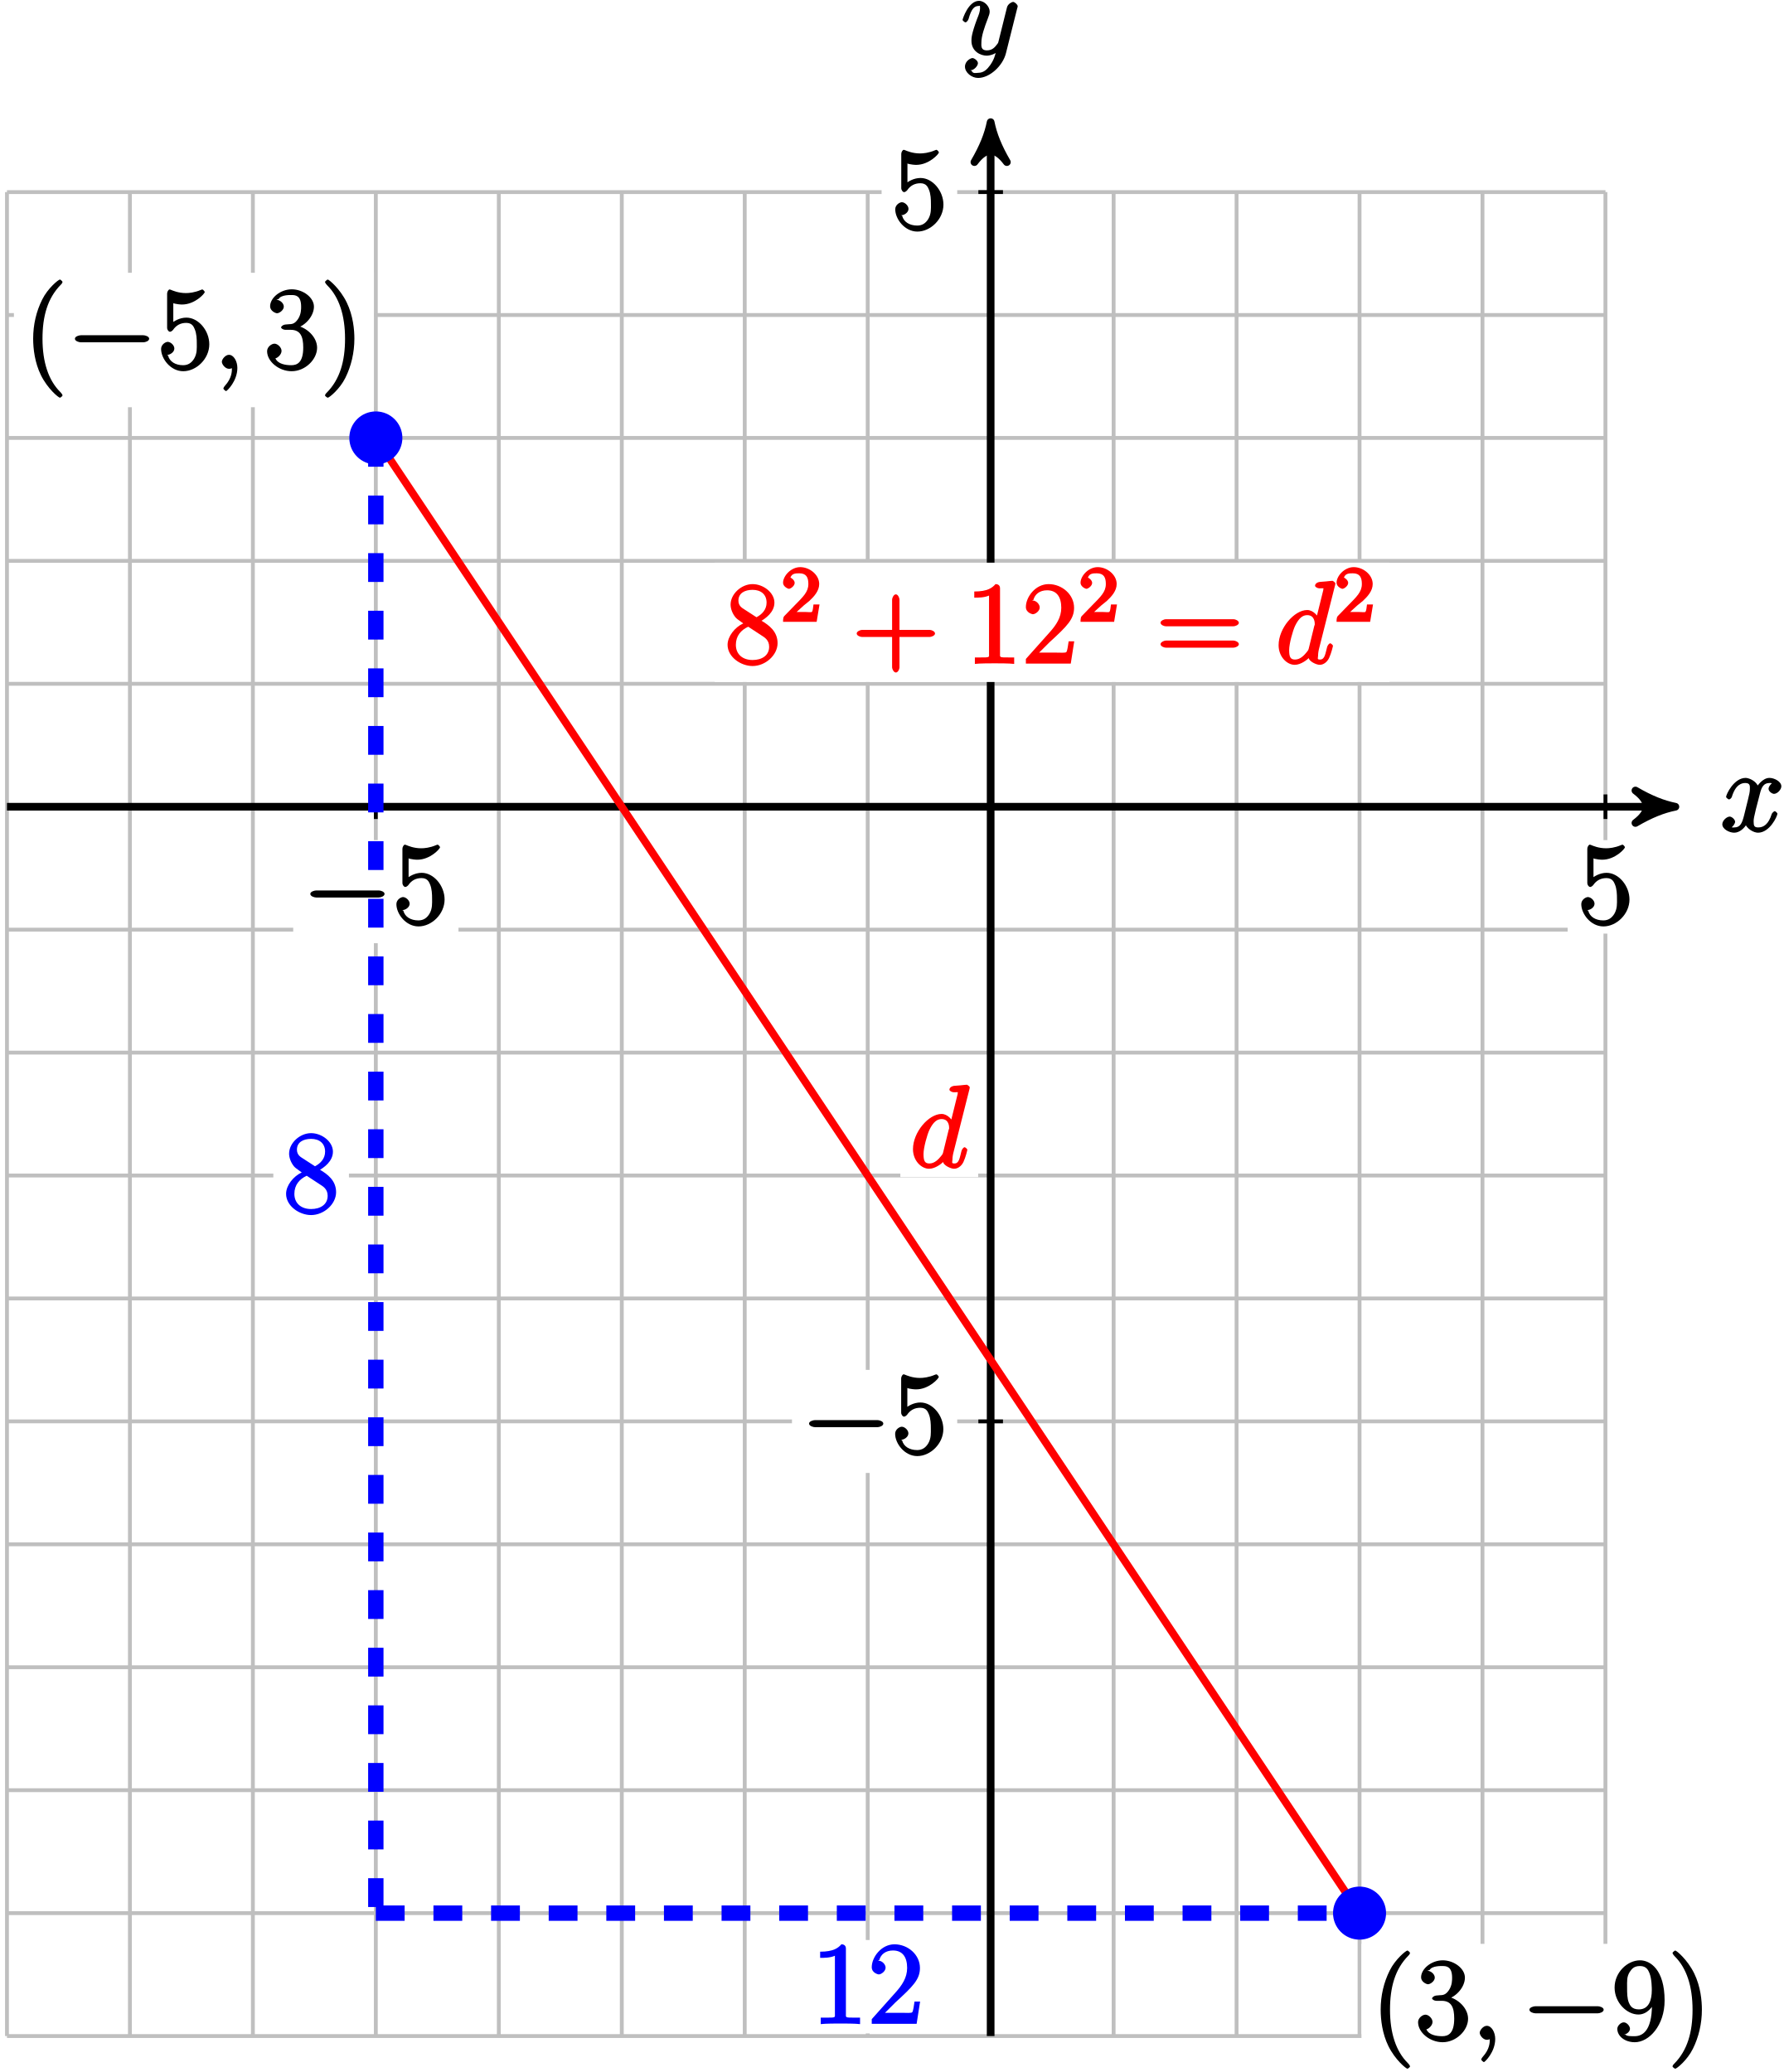
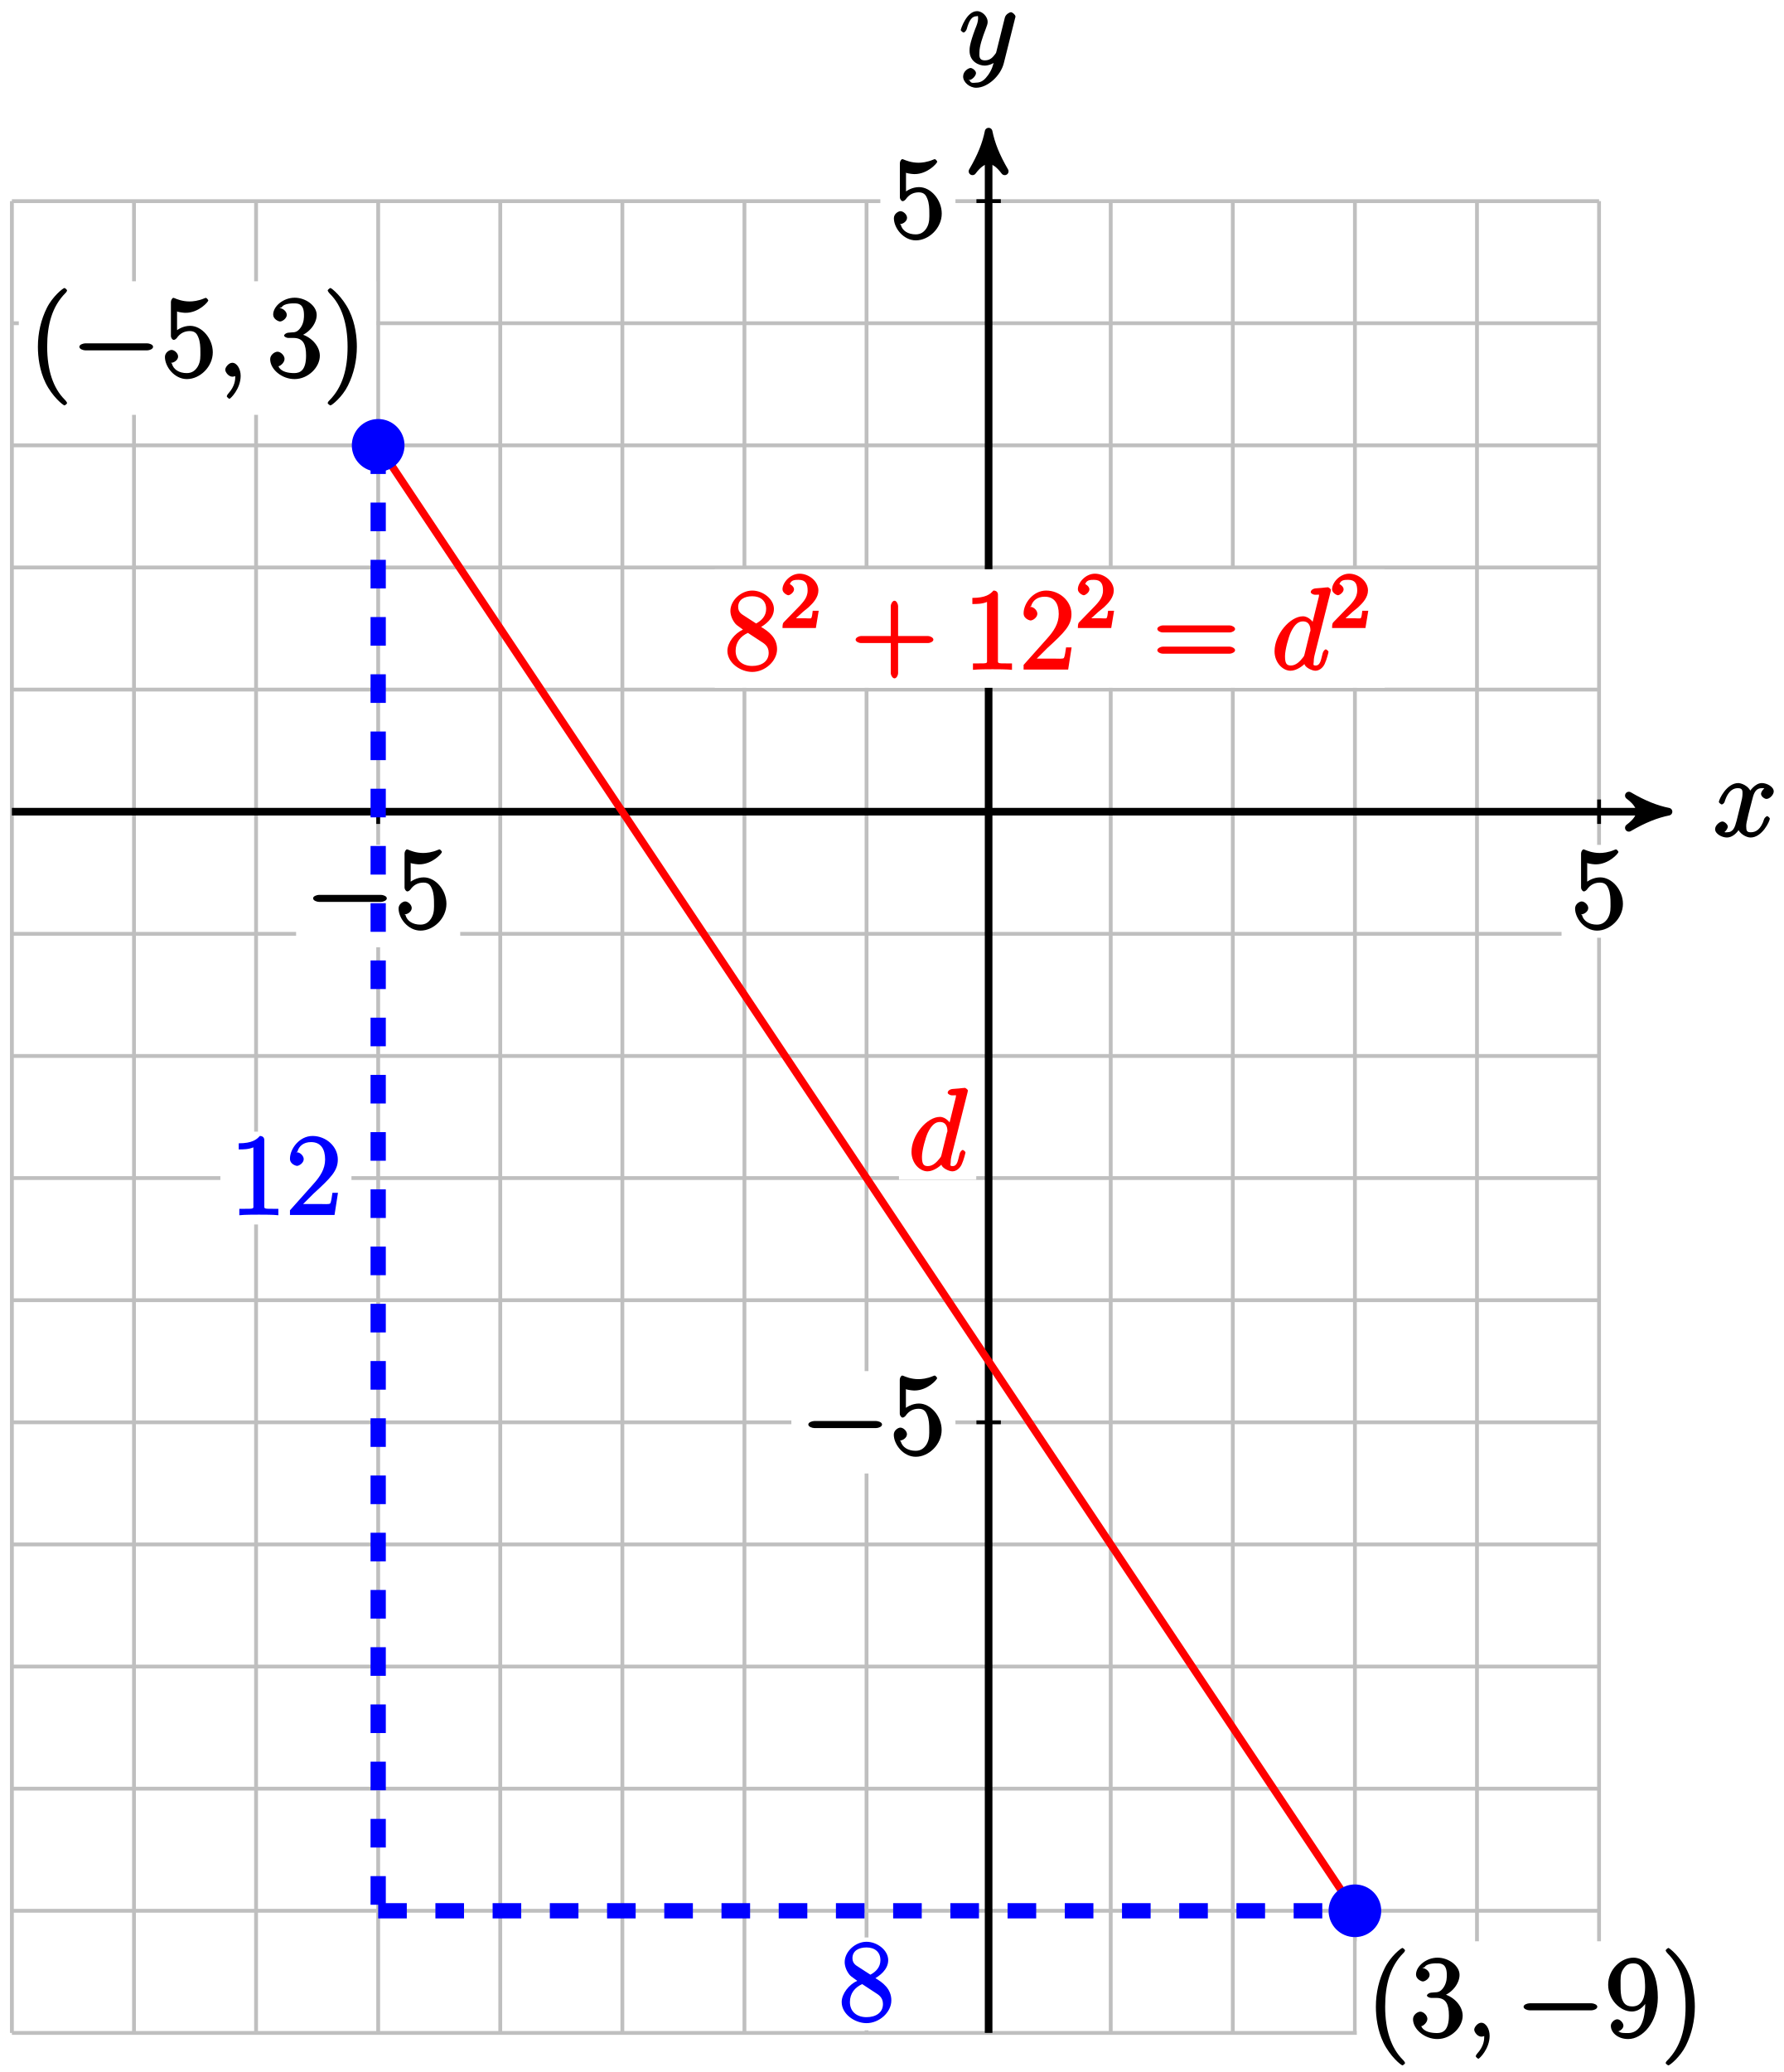
- <svg xmlns="http://www.w3.org/2000/svg" xmlns:xlink="http://www.w3.org/1999/xlink" width="185pt" height="215pt" viewBox="0 0 185 215" version="1.1">
+ <svg xmlns="http://www.w3.org/2000/svg" xmlns:xlink="http://www.w3.org/1999/xlink" width="186.32pt" height="216.43pt" viewBox="0 0 186.32 216.43" version="1.1">
  <defs>
    <g>
      <symbol overflow="visible" id="glyph0-0">
        <path style="stroke:none;" d="" />
      </symbol>
      <symbol overflow="visible" id="glyph0-1">
        <path style="stroke:none;" d="M 5.672 -5.172 C 5.281 -5.109 4.969 -4.656 4.969 -4.438 C 4.969 -4.141 5.359 -3.906 5.531 -3.906 C 5.891 -3.906 6.297 -4.359 6.297 -4.688 C 6.297 -5.188 5.562 -5.562 5.062 -5.562 C 4.344 -5.562 3.766 -4.703 3.656 -4.469 L 3.984 -4.469 C 3.703 -5.359 2.812 -5.562 2.594 -5.562 C 1.375 -5.562 0.562 -3.844 0.562 -3.578 C 0.562 -3.531 0.781 -3.328 0.859 -3.328 C 0.953 -3.328 1.094 -3.438 1.156 -3.578 C 1.562 -4.922 2.219 -5.031 2.562 -5.031 C 3.094 -5.031 3.031 -4.672 3.031 -4.391 C 3.031 -4.125 2.969 -3.844 2.828 -3.281 L 2.422 -1.641 C 2.234 -0.922 2.062 -0.422 1.422 -0.422 C 1.359 -0.422 1.172 -0.375 0.922 -0.531 L 0.812 -0.281 C 1.25 -0.359 1.5 -0.859 1.5 -1 C 1.5 -1.25 1.156 -1.547 0.938 -1.547 C 0.641 -1.547 0.172 -1.141 0.172 -0.75 C 0.172 -0.25 0.891 0.125 1.406 0.125 C 1.984 0.125 2.5 -0.375 2.75 -0.859 L 2.469 -0.969 C 2.672 -0.266 3.438 0.125 3.875 0.125 C 5.094 0.125 5.891 -1.594 5.891 -1.859 C 5.891 -1.906 5.688 -2.109 5.625 -2.109 C 5.516 -2.109 5.328 -1.906 5.297 -1.812 C 4.969 -0.75 4.453 -0.422 3.906 -0.422 C 3.484 -0.422 3.422 -0.578 3.422 -1.062 C 3.422 -1.328 3.469 -1.516 3.656 -2.312 L 4.078 -3.938 C 4.25 -4.656 4.5 -5.031 5.062 -5.031 C 5.078 -5.031 5.297 -5.062 5.547 -4.906 Z M 5.672 -5.172 " />
      </symbol>
      <symbol overflow="visible" id="glyph0-2">
        <path style="stroke:none;" d="M 3.031 1.094 C 2.703 1.547 2.359 1.906 1.766 1.906 C 1.625 1.906 1.203 2.031 1.109 1.703 C 0.906 1.641 0.969 1.641 0.984 1.641 C 1.344 1.641 1.75 1.188 1.75 0.906 C 1.75 0.641 1.359 0.375 1.188 0.375 C 0.984 0.375 0.406 0.688 0.406 1.266 C 0.406 1.875 1.094 2.438 1.766 2.438 C 2.969 2.438 4.328 1.188 4.656 -0.125 L 5.828 -4.797 C 5.844 -4.859 5.875 -4.922 5.875 -5 C 5.875 -5.172 5.562 -5.453 5.391 -5.453 C 5.281 -5.453 4.859 -5.25 4.766 -4.891 L 3.891 -1.375 C 3.828 -1.156 3.875 -1.25 3.781 -1.109 C 3.531 -0.781 3.266 -0.422 2.688 -0.422 C 2.016 -0.422 2.109 -0.922 2.109 -1.25 C 2.109 -1.922 2.438 -2.844 2.766 -3.703 C 2.891 -4.047 2.969 -4.219 2.969 -4.453 C 2.969 -4.953 2.453 -5.562 1.859 -5.562 C 0.766 -5.562 0.156 -3.688 0.156 -3.578 C 0.156 -3.531 0.375 -3.328 0.453 -3.328 C 0.562 -3.328 0.734 -3.531 0.781 -3.688 C 1.062 -4.703 1.359 -5.031 1.828 -5.031 C 1.938 -5.031 1.969 -5.172 1.969 -4.781 C 1.969 -4.469 1.844 -4.125 1.656 -3.672 C 1.078 -2.109 1.078 -1.703 1.078 -1.422 C 1.078 -0.281 2.062 0.125 2.656 0.125 C 3 0.125 3.531 -0.031 3.844 -0.344 L 3.688 -0.516 C 3.516 0.141 3.438 0.5 3.031 1.094 Z M 3.031 1.094 " />
      </symbol>
      <symbol overflow="visible" id="glyph0-3">
        <path style="stroke:none;" d="M 6.172 -8.141 C 6.188 -8.188 6.203 -8.266 6.203 -8.312 C 6.203 -8.438 5.922 -8.594 5.906 -8.594 C 5.891 -8.594 5.312 -8.547 5.25 -8.531 C 5.047 -8.516 4.859 -8.5 4.656 -8.484 C 4.344 -8.469 4.094 -8.297 4.094 -8.078 C 4.094 -7.953 4.359 -7.812 4.531 -7.812 C 5.109 -7.812 4.953 -7.859 4.953 -7.734 C 4.953 -7.656 4.938 -7.562 4.922 -7.531 L 4.203 -4.625 L 4.516 -4.625 C 4.391 -4.938 3.906 -5.562 3.281 -5.562 C 1.938 -5.562 0.312 -3.672 0.312 -1.906 C 0.312 -0.719 1.172 0.125 1.984 0.125 C 2.641 0.125 3.312 -0.438 3.438 -0.578 C 3.484 -0.234 4.219 0.125 4.578 0.125 C 4.938 0.125 5.328 -0.125 5.547 -0.578 C 5.781 -1.078 5.953 -1.812 5.953 -1.859 C 5.953 -1.906 5.75 -2.109 5.672 -2.109 C 5.562 -2.109 5.391 -1.906 5.344 -1.719 C 5.156 -1.016 5.109 -0.422 4.609 -0.422 C 4.266 -0.422 4.406 -0.578 4.406 -0.812 C 4.406 -0.859 4.406 -1.109 4.484 -1.453 Z M 3.438 -1.562 C 3.375 -1.359 3.422 -1.453 3.25 -1.219 C 2.984 -0.891 2.578 -0.422 2.016 -0.422 C 1.531 -0.422 1.406 -0.703 1.406 -1.406 C 1.406 -2.062 1.781 -3.406 2.016 -3.906 C 2.422 -4.75 2.828 -5.031 3.281 -5.031 C 4.078 -5.031 4.062 -4.203 4.062 -4.094 C 4.062 -4.094 4.078 -4.047 4.016 -3.922 Z M 3.438 -1.562 " />
      </symbol>
      <symbol overflow="visible" id="glyph0-4">
        <path style="stroke:none;" d="M 2.484 -0.094 C 2.484 -0.781 2.109 -1.453 1.609 -1.453 C 1.234 -1.453 0.875 -0.984 0.875 -0.734 C 0.875 -0.469 1.219 0 1.625 0 C 1.781 0 2.016 -0.078 2.125 -0.188 C 2.156 -0.219 2.062 -0.172 2.062 -0.172 C 2.094 -0.172 1.922 -0.156 1.922 -0.094 C 1.922 0.297 1.906 0.969 1.203 1.75 C 1.078 1.891 1.031 2.016 1.031 2.047 C 1.031 2.109 1.25 2.312 1.312 2.312 C 1.406 2.312 2.484 1.281 2.484 -0.094 Z M 2.484 -0.094 " />
      </symbol>
      <symbol overflow="visible" id="glyph1-0">
        <path style="stroke:none;" d="" />
      </symbol>
      <symbol overflow="visible" id="glyph1-1">
        <path style="stroke:none;" d="M 1.531 -6.844 C 2.047 -6.688 2.469 -6.672 2.594 -6.672 C 3.938 -6.672 4.953 -7.812 4.953 -7.969 C 4.953 -8.016 4.781 -8.234 4.703 -8.234 C 4.688 -8.234 4.656 -8.234 4.547 -8.188 C 3.891 -7.906 3.312 -7.859 3 -7.859 C 2.219 -7.859 1.656 -8.109 1.422 -8.203 C 1.344 -8.234 1.312 -8.234 1.297 -8.234 C 1.203 -8.234 1.047 -8.016 1.047 -7.812 L 1.047 -4.266 C 1.047 -4.047 1.203 -3.844 1.344 -3.844 C 1.406 -3.844 1.531 -3.891 1.656 -4.031 C 1.984 -4.516 2.438 -4.766 3.031 -4.766 C 3.672 -4.766 3.812 -4.328 3.906 -4.125 C 4.109 -3.656 4.125 -3.078 4.125 -2.625 C 4.125 -2.156 4.172 -1.594 3.844 -1.047 C 3.578 -0.625 3.234 -0.375 2.703 -0.375 C 1.906 -0.375 1.297 -0.75 1.141 -1.391 C 0.984 -1.453 1.047 -1.453 1.109 -1.453 C 1.312 -1.453 1.797 -1.703 1.797 -2.109 C 1.797 -2.453 1.406 -2.797 1.109 -2.797 C 0.891 -2.797 0.422 -2.531 0.422 -2.062 C 0.422 -1.047 1.406 0.25 2.719 0.25 C 4.078 0.25 5.422 -1.031 5.422 -2.547 C 5.422 -3.969 4.297 -5.312 3.047 -5.312 C 2.359 -5.312 1.719 -4.953 1.406 -4.625 L 1.688 -4.516 L 1.688 -6.797 Z M 1.531 -6.844 " />
      </symbol>
      <symbol overflow="visible" id="glyph1-2">
-         <path style="stroke:none;" d="M 3.672 -4.344 C 4.266 -4.672 5.188 -5.328 5.188 -6.328 C 5.188 -7.375 4.031 -8.25 2.922 -8.25 C 1.75 -8.25 0.641 -7.219 0.641 -6.125 C 0.641 -5.719 0.812 -5.219 1.141 -4.812 C 1.281 -4.656 1.297 -4.641 1.953 -4.172 C 1.094 -3.781 0.328 -2.828 0.328 -1.953 C 0.328 -0.688 1.703 0.25 2.922 0.25 C 4.25 0.25 5.516 -0.875 5.516 -2.125 C 5.516 -3.344 4.609 -4 3.844 -4.453 Z M 2.047 -5.641 C 1.891 -5.75 1.453 -5.953 1.453 -6.531 C 1.453 -7.312 2.109 -7.656 2.922 -7.656 C 3.781 -7.656 4.375 -7.188 4.375 -6.328 C 4.375 -5.594 3.891 -5.109 3.328 -4.812 Z M 2.375 -3.891 L 3.828 -2.938 C 4.141 -2.734 4.641 -2.469 4.641 -1.75 C 4.641 -0.844 3.891 -0.375 2.922 -0.375 C 1.906 -0.375 1.188 -0.953 1.188 -1.953 C 1.188 -2.875 1.719 -3.484 2.469 -3.828 Z M 2.375 -3.891 " />
+         <path style="stroke:none;" d="M 3.594 -7.812 C 3.594 -8.078 3.438 -8.25 3.125 -8.25 C 2.797 -7.875 2.312 -7.484 0.922 -7.484 L 0.922 -6.844 C 1.359 -6.844 1.953 -6.844 2.453 -7.062 L 2.453 -1.062 C 2.453 -0.641 2.578 -0.641 1.531 -0.641 L 0.984 -0.641 L 0.984 0.031 C 1.484 -0.031 2.641 -0.031 3.031 -0.031 C 3.438 -0.031 4.578 -0.031 5.062 0.031 L 5.062 -0.641 L 4.531 -0.641 C 3.484 -0.641 3.594 -0.641 3.594 -1.062 Z M 3.594 -7.812 " />
      </symbol>
      <symbol overflow="visible" id="glyph1-3">
-         <path style="stroke:none;" d="M 3.594 -7.812 C 3.594 -8.078 3.438 -8.25 3.125 -8.25 C 2.797 -7.875 2.312 -7.484 0.922 -7.484 L 0.922 -6.844 C 1.359 -6.844 1.953 -6.844 2.453 -7.062 L 2.453 -1.062 C 2.453 -0.641 2.578 -0.641 1.531 -0.641 L 0.984 -0.641 L 0.984 0.031 C 1.484 -0.031 2.641 -0.031 3.031 -0.031 C 3.438 -0.031 4.578 -0.031 5.062 0.031 L 5.062 -0.641 L 4.531 -0.641 C 3.484 -0.641 3.594 -0.641 3.594 -1.062 Z M 3.594 -7.812 " />
+         <path style="stroke:none;" d="M 5.266 -2.312 L 4.859 -2.312 C 4.797 -1.953 4.75 -1.406 4.625 -1.203 C 4.547 -1.094 3.984 -1.141 3.625 -1.141 L 1.406 -1.141 L 1.516 -0.891 C 1.844 -1.156 2.562 -1.922 2.875 -2.219 C 4.703 -3.891 5.422 -4.609 5.422 -5.797 C 5.422 -7.172 4.172 -8.25 2.781 -8.25 C 1.406 -8.25 0.422 -6.906 0.422 -5.875 C 0.422 -5.266 1.109 -5.125 1.141 -5.125 C 1.406 -5.125 1.859 -5.453 1.859 -5.828 C 1.859 -6.172 1.484 -6.547 1.141 -6.547 C 1.047 -6.547 1.016 -6.547 1.203 -6.609 C 1.359 -7.203 1.859 -7.609 2.625 -7.609 C 3.641 -7.609 4.094 -6.891 4.094 -5.797 C 4.094 -4.781 3.562 -4 2.875 -3.234 L 0.422 -0.484 L 0.422 0 L 5.078 0 L 5.438 -2.312 Z M 5.266 -2.312 " />
      </symbol>
      <symbol overflow="visible" id="glyph1-4">
-         <path style="stroke:none;" d="M 5.266 -2.312 L 4.859 -2.312 C 4.797 -1.953 4.75 -1.406 4.625 -1.203 C 4.547 -1.094 3.984 -1.141 3.625 -1.141 L 1.406 -1.141 L 1.516 -0.891 C 1.844 -1.156 2.562 -1.922 2.875 -2.219 C 4.703 -3.891 5.422 -4.609 5.422 -5.797 C 5.422 -7.172 4.172 -8.25 2.781 -8.25 C 1.406 -8.25 0.422 -6.906 0.422 -5.875 C 0.422 -5.266 1.109 -5.125 1.141 -5.125 C 1.406 -5.125 1.859 -5.453 1.859 -5.828 C 1.859 -6.172 1.484 -6.547 1.141 -6.547 C 1.047 -6.547 1.016 -6.547 1.203 -6.609 C 1.359 -7.203 1.859 -7.609 2.625 -7.609 C 3.641 -7.609 4.094 -6.891 4.094 -5.797 C 4.094 -4.781 3.562 -4 2.875 -3.234 L 0.422 -0.484 L 0.422 0 L 5.078 0 L 5.438 -2.312 Z M 5.266 -2.312 " />
+         <path style="stroke:none;" d="M 3.672 -4.344 C 4.266 -4.672 5.188 -5.328 5.188 -6.328 C 5.188 -7.375 4.031 -8.25 2.922 -8.25 C 1.75 -8.25 0.641 -7.219 0.641 -6.125 C 0.641 -5.719 0.812 -5.219 1.141 -4.812 C 1.281 -4.656 1.297 -4.641 1.953 -4.172 C 1.094 -3.781 0.328 -2.828 0.328 -1.953 C 0.328 -0.688 1.703 0.25 2.922 0.25 C 4.25 0.25 5.516 -0.875 5.516 -2.125 C 5.516 -3.344 4.609 -4 3.844 -4.453 Z M 2.047 -5.641 C 1.891 -5.75 1.453 -5.953 1.453 -6.531 C 1.453 -7.312 2.109 -7.656 2.922 -7.656 C 3.781 -7.656 4.375 -7.188 4.375 -6.328 C 4.375 -5.594 3.891 -5.109 3.328 -4.812 Z M 2.375 -3.891 L 3.828 -2.938 C 4.141 -2.734 4.641 -2.469 4.641 -1.75 C 4.641 -0.844 3.891 -0.375 2.922 -0.375 C 1.906 -0.375 1.188 -0.953 1.188 -1.953 C 1.188 -2.875 1.719 -3.484 2.469 -3.828 Z M 2.375 -3.891 " />
      </symbol>
      <symbol overflow="visible" id="glyph1-5">
        <path style="stroke:none;" d="M 4.047 2.766 C 4.047 2.719 4 2.594 3.797 2.391 C 2.594 1.188 1.969 -0.688 1.969 -3.125 C 1.969 -5.438 2.484 -7.328 3.875 -8.734 C 4 -8.844 4.047 -8.984 4.047 -9.016 C 4.047 -9.078 3.828 -9.266 3.781 -9.266 C 3.625 -9.266 2.516 -8.359 1.938 -7.188 C 1.328 -5.969 1 -4.594 1 -3.125 C 1 -2.062 1.172 -0.641 1.797 0.641 C 2.5 2.078 3.641 3 3.781 3 C 3.828 3 4.047 2.828 4.047 2.766 Z M 4.047 2.766 " />
      </symbol>
      <symbol overflow="visible" id="glyph1-6">
        <path style="stroke:none;" d="M 2.203 -4.594 C 2 -4.578 1.781 -4.406 1.781 -4.297 C 1.781 -4.188 2.016 -4.047 2.219 -4.047 L 2.766 -4.047 C 3.797 -4.047 4.078 -3.344 4.078 -2.203 C 4.078 -0.641 3.438 -0.375 2.844 -0.375 C 2.266 -0.375 1.453 -0.484 1.188 -1.094 C 1.328 -1.078 1.828 -1.438 1.828 -1.859 C 1.828 -2.219 1.422 -2.609 1.094 -2.609 C 0.797 -2.609 0.328 -2.281 0.328 -1.828 C 0.328 -0.766 1.547 0.25 2.875 0.25 C 4.297 0.25 5.516 -0.984 5.516 -2.188 C 5.516 -3.281 4.469 -4.297 3.328 -4.5 L 3.328 -4.203 C 4.359 -4.5 5.188 -5.516 5.188 -6.453 C 5.188 -7.406 4.047 -8.25 2.891 -8.25 C 1.703 -8.25 0.641 -7.359 0.641 -6.484 C 0.641 -6.016 1.188 -5.766 1.359 -5.766 C 1.609 -5.766 2.062 -6.094 2.062 -6.453 C 2.062 -6.844 1.609 -7.156 1.344 -7.156 C 1.281 -7.156 1.25 -7.156 1.531 -7.25 C 1.781 -7.703 2.797 -7.656 2.859 -7.656 C 3.25 -7.656 3.859 -7.625 3.859 -6.453 C 3.859 -6.234 3.875 -5.672 3.531 -5.156 C 3.172 -4.625 2.875 -4.641 2.562 -4.625 Z M 2.203 -4.594 " />
      </symbol>
      <symbol overflow="visible" id="glyph1-7">
        <path style="stroke:none;" d="M 3.531 -3.125 C 3.531 -4.031 3.406 -5.516 2.734 -6.891 C 2.031 -8.328 0.891 -9.266 0.766 -9.266 C 0.719 -9.266 0.484 -9.078 0.484 -9.016 C 0.484 -8.984 0.531 -8.844 0.734 -8.641 C 1.938 -7.438 2.562 -5.562 2.562 -3.125 C 2.562 -0.812 2.047 1.078 0.656 2.484 C 0.531 2.594 0.484 2.719 0.484 2.766 C 0.484 2.828 0.719 3 0.766 3 C 0.922 3 2.016 2.109 2.594 0.938 C 3.203 -0.281 3.531 -1.688 3.531 -3.125 Z M 3.531 -3.125 " />
      </symbol>
      <symbol overflow="visible" id="glyph1-8">
        <path style="stroke:none;" d="M 4.203 -3.625 C 4.203 -0.797 3.125 -0.375 2.406 -0.375 C 2.109 -0.375 1.594 -0.359 1.469 -0.531 L 1.25 -0.531 C 1.344 -0.5 1.922 -0.719 1.922 -1.156 C 1.922 -1.422 1.594 -1.812 1.281 -1.812 C 0.969 -1.812 0.609 -1.453 0.609 -1.141 C 0.609 -0.391 1.375 0.25 2.422 0.25 C 3.906 0.25 5.516 -1.484 5.516 -4.078 C 5.516 -7.297 4.016 -8.25 2.969 -8.25 C 1.656 -8.25 0.328 -7 0.328 -5.422 C 0.328 -3.844 1.609 -2.625 2.797 -2.625 C 3.688 -2.625 4.297 -3.406 4.531 -4.016 L 4.203 -4.016 Z M 2.844 -3.156 C 2.094 -3.156 1.922 -3.609 1.812 -3.844 C 1.625 -4.297 1.625 -4.859 1.625 -5.406 C 1.625 -6.078 1.578 -6.531 1.891 -7.031 C 2.109 -7.344 2.312 -7.656 2.969 -7.656 C 3.641 -7.656 3.828 -7.203 3.938 -6.938 C 4.188 -6.344 4.188 -5.328 4.188 -5.156 C 4.188 -4.141 3.891 -3.156 2.844 -3.156 Z M 2.844 -3.156 " />
      </symbol>
      <symbol overflow="visible" id="glyph1-9">
        <path style="stroke:none;" d="M 4.766 -2.766 L 8.062 -2.766 C 8.234 -2.766 8.609 -2.906 8.609 -3.125 C 8.609 -3.344 8.25 -3.5 8.062 -3.5 L 4.922 -3.5 L 4.922 -6.641 C 4.922 -6.812 4.766 -7.188 4.547 -7.188 C 4.328 -7.188 4.156 -6.828 4.156 -6.641 L 4.156 -3.5 L 1.031 -3.5 C 0.859 -3.5 0.484 -3.344 0.484 -3.125 C 0.484 -2.906 0.844 -2.766 1.031 -2.766 L 4.156 -2.766 L 4.156 0.391 C 4.156 0.562 4.328 0.922 4.547 0.922 C 4.766 0.922 4.922 0.578 4.922 0.391 L 4.922 -2.766 Z M 4.766 -2.766 " />
      </symbol>
      <symbol overflow="visible" id="glyph1-10">
        <path style="stroke:none;" d="M 8.062 -3.875 C 8.234 -3.875 8.609 -4.016 8.609 -4.234 C 8.609 -4.453 8.25 -4.609 8.062 -4.609 L 1.031 -4.609 C 0.859 -4.609 0.484 -4.453 0.484 -4.25 C 0.484 -4.016 0.844 -3.875 1.031 -3.875 Z M 8.062 -1.656 C 8.234 -1.656 8.609 -1.797 8.609 -2.016 C 8.609 -2.234 8.25 -2.391 8.062 -2.391 L 1.031 -2.391 C 0.859 -2.391 0.484 -2.234 0.484 -2.016 C 0.484 -1.797 0.844 -1.656 1.031 -1.656 Z M 8.062 -1.656 " />
      </symbol>
      <symbol overflow="visible" id="glyph2-0">
        <path style="stroke:none;" d="" />
      </symbol>
      <symbol overflow="visible" id="glyph2-1">
        <path style="stroke:none;" d="M 7.875 -2.75 C 8.078 -2.75 8.484 -2.875 8.484 -3.125 C 8.484 -3.359 8.078 -3.484 7.875 -3.484 L 1.406 -3.484 C 1.203 -3.484 0.781 -3.359 0.781 -3.125 C 0.781 -2.875 1.203 -2.75 1.406 -2.75 Z M 7.875 -2.75 " />
      </symbol>
      <symbol overflow="visible" id="glyph3-0">
        <path style="stroke:none;" d="" />
      </symbol>
      <symbol overflow="visible" id="glyph3-1">
        <path style="stroke:none;" d="M 2.375 -1.688 C 2.5 -1.797 2.844 -2.062 2.969 -2.172 C 3.453 -2.625 3.984 -3.203 3.984 -3.922 C 3.984 -4.875 3 -5.672 2.016 -5.672 C 1.047 -5.672 0.234 -4.75 0.234 -4.047 C 0.234 -3.656 0.734 -3.422 0.844 -3.422 C 1.016 -3.422 1.438 -3.719 1.438 -4.031 C 1.438 -4.438 0.859 -4.625 1.016 -4.625 C 1.172 -5.016 1.531 -5.031 1.922 -5.031 C 2.656 -5.031 2.859 -4.594 2.859 -3.922 C 2.859 -3.094 2.328 -2.609 1.391 -1.656 L 0.375 -0.609 C 0.281 -0.531 0.234 -0.375 0.234 0 L 3.719 0 L 4.016 -1.797 L 3.391 -1.797 C 3.344 -1.453 3.328 -1.172 3.234 -1.031 C 3.188 -0.969 2.719 -1.016 2.594 -1.016 L 1.172 -1.016 L 1.297 -0.703 Z M 2.375 -1.688 " />
      </symbol>
    </g>
+     <clipPath id="clip1">
+       <path d="M 141 202 L 180 202 L 180 216.43 L 141 216.43 Z M 141 202 " />
+     </clipPath>
  </defs>
  <g id="surface1">
-     <path style="fill:none;stroke-width:0.399;stroke-linecap:butt;stroke-linejoin:miter;stroke:rgb(75%,75%,75%);stroke-opacity:1;stroke-miterlimit:10;" d="M -102.047 -127.56 L 63.781 -127.56 M -102.047 -114.806 L 63.781 -114.806 M -102.047 -102.048 L 63.781 -102.048 M -102.047 -89.29 L 63.781 -89.29 M -102.047 -76.536 L 63.781 -76.536 M -102.047 -63.778 L 63.781 -63.778 M -102.047 -51.024 L 63.781 -51.024 M -102.047 -38.267 L 63.781 -38.267 M -102.047 -25.513 L 63.781 -25.513 M -102.047 -12.755 L 63.781 -12.755 M -102.047 -0.001 L 63.781 -0.001 M -102.047 12.757 L 63.781 12.757 M -102.047 25.511 L 63.781 25.511 M -102.047 38.269 L 63.781 38.269 M -102.047 51.023 L 63.781 51.023 M -102.047 63.776 L 63.781 63.776 M -102.047 -127.56 L -102.047 63.78 M -89.293 -127.56 L -89.293 63.78 M -76.536 -127.56 L -76.536 63.78 M -63.782 -127.56 L -63.782 63.78 M -51.024 -127.56 L -51.024 63.78 M -38.266 -127.56 L -38.266 63.78 M -25.512 -127.56 L -25.512 63.78 M -12.754 -127.56 L -12.754 63.78 M -0 -127.56 L -0 63.78 M 12.757 -127.56 L 12.757 63.78 M 25.511 -127.56 L 25.511 63.78 M 38.269 -127.56 L 38.269 63.78 M 51.023 -127.56 L 51.023 63.78 M 63.777 -127.56 L 63.777 63.78 " transform="matrix(1,0,0,-1,102.77,83.71)" />
-     <path style="fill:none;stroke-width:0.797;stroke-linecap:butt;stroke-linejoin:miter;stroke:rgb(0%,0%,0%);stroke-opacity:1;stroke-miterlimit:10;" d="M -102.047 -0.001 L 70 -0.001 " transform="matrix(1,0,0,-1,102.77,83.71)" />
-     <path style="fill-rule:nonzero;fill:rgb(0%,0%,0%);fill-opacity:1;stroke-width:0.797;stroke-linecap:butt;stroke-linejoin:round;stroke:rgb(0%,0%,0%);stroke-opacity:1;stroke-miterlimit:10;" d="M 1.036 -0.001 C -0.257 0.261 -1.554 0.776 -3.109 1.683 C -1.554 0.519 -1.554 -0.517 -3.109 -1.685 C -1.554 -0.778 -0.257 -0.259 1.036 -0.001 Z M 1.036 -0.001 " transform="matrix(1,0,0,-1,172.7689,83.71)" />
+     <path style="fill:none;stroke-width:0.399;stroke-linecap:butt;stroke-linejoin:miter;stroke:rgb(75%,75%,75%);stroke-opacity:1;stroke-miterlimit:10;" d="M -102.048 -127.561 L 63.78 -127.561 M -102.048 -114.803 L 63.78 -114.803 M -102.048 -102.049 L 63.78 -102.049 M -102.048 -89.291 L 63.78 -89.291 M -102.048 -76.537 L 63.78 -76.537 M -102.048 -63.779 L 63.78 -63.779 M -102.048 -51.026 L 63.78 -51.026 M -102.048 -38.268 L 63.78 -38.268 M -102.048 -25.514 L 63.78 -25.514 M -102.048 -12.756 L 63.78 -12.756 M -102.048 0.002 L 63.78 0.002 M -102.048 12.756 L 63.78 12.756 M -102.048 25.513 L 63.78 25.513 M -102.048 38.267 L 63.78 38.267 M -102.048 51.025 L 63.78 51.025 M -102.048 63.775 L 63.78 63.775 M -102.048 -127.561 L -102.048 63.779 M -89.29 -127.561 L -89.29 63.779 M -76.536 -127.561 L -76.536 63.779 M -63.778 -127.561 L -63.778 63.779 M -51.024 -127.561 L -51.024 63.779 M -38.267 -127.561 L -38.267 63.779 M -25.513 -127.561 L -25.513 63.779 M -12.755 -127.561 L -12.755 63.779 M -0.001 -127.561 L -0.001 63.779 M 12.757 -127.561 L 12.757 63.779 M 25.511 -127.561 L 25.511 63.779 M 38.269 -127.561 L 38.269 63.779 M 51.023 -127.561 L 51.023 63.779 M 63.776 -127.561 L 63.776 63.779 " transform="matrix(1,0,0,-1,103.29,84.78692)" />
+     <path style="fill:none;stroke-width:0.797;stroke-linecap:butt;stroke-linejoin:miter;stroke:rgb(0%,0%,0%);stroke-opacity:1;stroke-miterlimit:10;" d="M -102.048 0.002 L 69.999 0.002 " transform="matrix(1,0,0,-1,103.29,84.78692)" />
+     <path style="fill-rule:nonzero;fill:rgb(0%,0%,0%);fill-opacity:1;stroke-width:0.797;stroke-linecap:butt;stroke-linejoin:round;stroke:rgb(0%,0%,0%);stroke-opacity:1;stroke-miterlimit:10;" d="M 1.035 0.002 C -0.258 0.26 -1.555 0.775 -3.109 1.685 C -1.555 0.517 -1.555 -0.518 -3.109 -1.682 C -1.555 -0.776 -0.258 -0.26 1.035 0.002 Z M 1.035 0.002 " transform="matrix(1,0,0,-1,173.2889,84.78692)" />
    <g style="fill:rgb(0%,0%,0%);fill-opacity:1;">
-       <use xlink:href="#glyph0-1" x="178.5" y="86.28" />
+       <use xlink:href="#glyph0-1" x="179.02" y="87.357" />
    </g>
-     <path style="fill:none;stroke-width:0.797;stroke-linecap:butt;stroke-linejoin:miter;stroke:rgb(0%,0%,0%);stroke-opacity:1;stroke-miterlimit:10;" d="M -0 -127.56 L -0 69.999 " transform="matrix(1,0,0,-1,102.77,83.71)" />
-     <path style="fill-rule:nonzero;fill:rgb(0%,0%,0%);fill-opacity:1;stroke-width:0.797;stroke-linecap:butt;stroke-linejoin:round;stroke:rgb(0%,0%,0%);stroke-opacity:1;stroke-miterlimit:10;" d="M 1.035 0 C -0.258 0.258 -1.555 0.778 -3.109 1.684 C -1.555 0.52 -1.555 -0.519 -3.109 -1.683 C -1.555 -0.777 -0.258 -0.257 1.035 0 Z M 1.035 0 " transform="matrix(0,-1,-1,0,102.77,13.71108)" />
+     <path style="fill:none;stroke-width:0.797;stroke-linecap:butt;stroke-linejoin:miter;stroke:rgb(0%,0%,0%);stroke-opacity:1;stroke-miterlimit:10;" d="M -0.001 -127.561 L -0.001 69.998 " transform="matrix(1,0,0,-1,103.29,84.78692)" />
+     <path style="fill-rule:nonzero;fill:rgb(0%,0%,0%);fill-opacity:1;stroke-width:0.797;stroke-linecap:butt;stroke-linejoin:round;stroke:rgb(0%,0%,0%);stroke-opacity:1;stroke-miterlimit:10;" d="M 1.038 0.001 C -0.259 0.259 -1.556 0.778 -3.107 1.685 C -1.556 0.517 -1.556 -0.519 -3.107 -1.683 C -1.556 -0.776 -0.259 -0.261 1.038 0.001 Z M 1.038 0.001 " transform="matrix(0,-1,-1,0,103.29,14.788)" />
    <g style="fill:rgb(0%,0%,0%);fill-opacity:1;">
-       <use xlink:href="#glyph0-2" x="99.7" y="5.65" />
+       <use xlink:href="#glyph0-2" x="100.22" y="6.727" />
    </g>
-     <path style="fill:none;stroke-width:0.399;stroke-linecap:butt;stroke-linejoin:miter;stroke:rgb(0%,0%,0%);stroke-opacity:1;stroke-miterlimit:10;" d="M 63.781 1.276 L 63.781 -1.274 " transform="matrix(1,0,0,-1,102.77,83.71)" />
-     <path style=" stroke:none;fill-rule:nonzero;fill:rgb(100%,100%,100%);fill-opacity:1;" d="M 162.629 96.875 L 170.473 96.875 L 170.473 87.176 L 162.629 87.176 Z M 162.629 96.875 " />
+     <path style="fill:none;stroke-width:0.399;stroke-linecap:butt;stroke-linejoin:miter;stroke:rgb(0%,0%,0%);stroke-opacity:1;stroke-miterlimit:10;" d="M 63.78 1.275 L 63.78 -1.276 " transform="matrix(1,0,0,-1,103.29,84.78692)" />
+     <path style=" stroke:none;fill-rule:nonzero;fill:rgb(100%,100%,100%);fill-opacity:1;" d="M 163.148 97.953 L 170.992 97.953 L 170.992 88.254 L 163.148 88.254 Z M 163.148 97.953 " />
    <g style="fill:rgb(0%,0%,0%);fill-opacity:1;">
-       <use xlink:href="#glyph1-1" x="163.62" y="95.88" />
+       <use xlink:href="#glyph1-1" x="164.14" y="96.957" />
    </g>
-     <path style="fill:none;stroke-width:0.399;stroke-linecap:butt;stroke-linejoin:miter;stroke:rgb(0%,0%,0%);stroke-opacity:1;stroke-miterlimit:10;" d="M 1.277 63.78 L -1.274 63.78 " transform="matrix(1,0,0,-1,102.77,83.71)" />
-     <path style=" stroke:none;fill-rule:nonzero;fill:rgb(100%,100%,100%);fill-opacity:1;" d="M 91.457 24.777 L 99.301 24.777 L 99.301 15.082 L 91.457 15.082 Z M 91.457 24.777 " />
+     <path style="fill:none;stroke-width:0.399;stroke-linecap:butt;stroke-linejoin:miter;stroke:rgb(0%,0%,0%);stroke-opacity:1;stroke-miterlimit:10;" d="M 1.276 63.779 L -1.274 63.779 " transform="matrix(1,0,0,-1,103.29,84.78692)" />
+     <path style=" stroke:none;fill-rule:nonzero;fill:rgb(100%,100%,100%);fill-opacity:1;" d="M 91.977 25.855 L 99.824 25.855 L 99.824 16.16 L 91.977 16.16 Z M 91.977 25.855 " />
    <g style="fill:rgb(0%,0%,0%);fill-opacity:1;">
-       <use xlink:href="#glyph1-1" x="92.45" y="23.78" />
+       <use xlink:href="#glyph1-1" x="92.97" y="24.857" />
    </g>
-     <path style="fill:none;stroke-width:0.399;stroke-linecap:butt;stroke-linejoin:miter;stroke:rgb(0%,0%,0%);stroke-opacity:1;stroke-miterlimit:10;" d="M -63.782 1.276 L -63.782 -1.274 " transform="matrix(1,0,0,-1,102.77,83.71)" />
-     <path style=" stroke:none;fill-rule:nonzero;fill:rgb(100%,100%,100%);fill-opacity:1;" d="M 30.418 97.871 L 47.562 97.871 L 47.562 87.176 L 30.418 87.176 Z M 30.418 97.871 " />
+     <path style="fill:none;stroke-width:0.399;stroke-linecap:butt;stroke-linejoin:miter;stroke:rgb(0%,0%,0%);stroke-opacity:1;stroke-miterlimit:10;" d="M -63.778 1.275 L -63.778 -1.276 " transform="matrix(1,0,0,-1,103.29,84.78692)" />
+     <path style=" stroke:none;fill-rule:nonzero;fill:rgb(100%,100%,100%);fill-opacity:1;" d="M 30.938 98.949 L 48.082 98.949 L 48.082 88.254 L 30.938 88.254 Z M 30.938 98.949 " />
    <g style="fill:rgb(0%,0%,0%);fill-opacity:1;">
-       <use xlink:href="#glyph2-1" x="31.41" y="95.88" />
+       <use xlink:href="#glyph2-1" x="31.93" y="96.957" />
    </g>
    <g style="fill:rgb(0%,0%,0%);fill-opacity:1;">
-       <use xlink:href="#glyph1-1" x="40.7" y="95.88" />
+       <use xlink:href="#glyph1-1" x="41.22" y="96.957" />
    </g>
-     <path style="fill:none;stroke-width:0.399;stroke-linecap:butt;stroke-linejoin:miter;stroke:rgb(0%,0%,0%);stroke-opacity:1;stroke-miterlimit:10;" d="M 1.277 -63.778 L -1.274 -63.778 " transform="matrix(1,0,0,-1,102.77,83.71)" />
-     <path style=" stroke:none;fill-rule:nonzero;fill:rgb(100%,100%,100%);fill-opacity:1;" d="M 82.16 152.836 L 99.301 152.836 L 99.301 142.145 L 82.16 142.145 Z M 82.16 152.836 " />
+     <path style="fill:none;stroke-width:0.399;stroke-linecap:butt;stroke-linejoin:miter;stroke:rgb(0%,0%,0%);stroke-opacity:1;stroke-miterlimit:10;" d="M 1.276 -63.779 L -1.274 -63.779 " transform="matrix(1,0,0,-1,103.29,84.78692)" />
+     <path style=" stroke:none;fill-rule:nonzero;fill:rgb(100%,100%,100%);fill-opacity:1;" d="M 82.68 153.914 L 99.824 153.914 L 99.824 143.219 L 82.68 143.219 Z M 82.68 153.914 " />
    <g style="fill:rgb(0%,0%,0%);fill-opacity:1;">
-       <use xlink:href="#glyph2-1" x="83.15" y="150.84" />
+       <use xlink:href="#glyph2-1" x="83.67" y="151.917" />
    </g>
    <g style="fill:rgb(0%,0%,0%);fill-opacity:1;">
-       <use xlink:href="#glyph1-1" x="92.44" y="150.84" />
+       <use xlink:href="#glyph1-1" x="92.96" y="151.917" />
    </g>
-     <path style="fill:none;stroke-width:0.797;stroke-linecap:butt;stroke-linejoin:miter;stroke:rgb(100%,0%,0%);stroke-opacity:1;stroke-miterlimit:10;" d="M -63.782 38.269 L 38.269 -114.806 " transform="matrix(1,0,0,-1,102.77,83.71)" />
-     <path style=" stroke:none;fill-rule:nonzero;fill:rgb(100%,100%,100%);fill-opacity:1;" d="M 93.402 122.145 L 101.477 122.145 L 101.477 111.848 L 93.402 111.848 Z M 93.402 122.145 " />
+     <path style="fill:none;stroke-width:0.797;stroke-linecap:butt;stroke-linejoin:miter;stroke:rgb(100%,0%,0%);stroke-opacity:1;stroke-miterlimit:10;" d="M -63.778 38.267 L 38.269 -114.803 " transform="matrix(1,0,0,-1,103.29,84.78692)" />
+     <path style=" stroke:none;fill-rule:nonzero;fill:rgb(100%,100%,100%);fill-opacity:1;" d="M 93.922 123.223 L 101.996 123.223 L 101.996 112.926 L 93.922 112.926 Z M 93.922 123.223 " />
    <g style="fill:rgb(100%,0%,0%);fill-opacity:1;">
-       <use xlink:href="#glyph0-3" x="94.4" y="121.15" />
+       <use xlink:href="#glyph0-3" x="94.92" y="122.227" />
    </g>
-     <path style="fill:none;stroke-width:1.594;stroke-linecap:butt;stroke-linejoin:miter;stroke:rgb(0%,0%,100%);stroke-opacity:1;stroke-dasharray:2.989,2.989;stroke-miterlimit:10;" d="M -63.782 38.269 L -63.782 -114.806 " transform="matrix(1,0,0,-1,102.77,83.71)" />
-     <path style=" stroke:none;fill-rule:nonzero;fill:rgb(100%,100%,100%);fill-opacity:1;" d="M 28.355 126.828 L 36.199 126.828 L 36.199 117.129 L 28.355 117.129 Z M 28.355 126.828 " />
+     <path style="fill:none;stroke-width:1.594;stroke-linecap:butt;stroke-linejoin:miter;stroke:rgb(0%,0%,100%);stroke-opacity:1;stroke-dasharray:2.989,2.989;stroke-miterlimit:10;" d="M -63.778 38.267 L -63.778 -114.803 " transform="matrix(1,0,0,-1,103.29,84.78692)" />
+     <path style=" stroke:none;fill-rule:nonzero;fill:rgb(100%,100%,100%);fill-opacity:1;" d="M 23.023 127.902 L 36.719 127.902 L 36.719 118.207 L 23.023 118.207 Z M 23.023 127.902 " />
    <g style="fill:rgb(0%,0%,100%);fill-opacity:1;">
-       <use xlink:href="#glyph1-2" x="29.35" y="125.83" />
+       <use xlink:href="#glyph1-2" x="24.02" y="126.907" />
+       <use xlink:href="#glyph1-3" x="29.873" y="126.907" />
    </g>
-     <path style="fill:none;stroke-width:1.594;stroke-linecap:butt;stroke-linejoin:miter;stroke:rgb(0%,0%,100%);stroke-opacity:1;stroke-dasharray:2.989,2.989;stroke-miterlimit:10;" d="M -63.782 -114.806 L 38.269 -114.806 " transform="matrix(1,0,0,-1,102.77,83.71)" />
-     <path style=" stroke:none;fill-rule:nonzero;fill:rgb(100%,100%,100%);fill-opacity:1;" d="M 83.164 211 L 96.863 211 L 96.863 201.305 L 83.164 201.305 Z M 83.164 211 " />
+     <path style="fill:none;stroke-width:1.594;stroke-linecap:butt;stroke-linejoin:miter;stroke:rgb(0%,0%,100%);stroke-opacity:1;stroke-dasharray:2.989,2.989;stroke-miterlimit:10;" d="M -63.778 -114.803 L 38.269 -114.803 " transform="matrix(1,0,0,-1,103.29,84.78692)" />
+     <path style=" stroke:none;fill-rule:nonzero;fill:rgb(100%,100%,100%);fill-opacity:1;" d="M 86.609 212.078 L 94.457 212.078 L 94.457 202.379 L 86.609 202.379 Z M 86.609 212.078 " />
    <g style="fill:rgb(0%,0%,100%);fill-opacity:1;">
-       <use xlink:href="#glyph1-3" x="84.16" y="210" />
-       <use xlink:href="#glyph1-4" x="90.013" y="210" />
+       <use xlink:href="#glyph1-4" x="87.61" y="211.077" />
    </g>
-     <path style="fill-rule:nonzero;fill:rgb(0%,0%,100%);fill-opacity:1;stroke-width:0.399;stroke-linecap:butt;stroke-linejoin:miter;stroke:rgb(0%,0%,100%);stroke-opacity:1;stroke-miterlimit:10;" d="M -61.227 38.269 C -61.227 39.679 -62.372 40.819 -63.782 40.819 C -65.188 40.819 -66.332 39.679 -66.332 38.269 C -66.332 36.858 -65.188 35.718 -63.782 35.718 C -62.372 35.718 -61.227 36.858 -61.227 38.269 Z M -61.227 38.269 " transform="matrix(1,0,0,-1,102.77,83.71)" />
-     <path style=" stroke:none;fill-rule:nonzero;fill:rgb(100%,100%,100%);fill-opacity:1;" d="M 1.445 42.254 L 38.789 42.254 L 38.789 28.305 L 1.445 28.305 Z M 1.445 42.254 " />
+     <path style="fill-rule:nonzero;fill:rgb(0%,0%,100%);fill-opacity:1;stroke-width:0.399;stroke-linecap:butt;stroke-linejoin:miter;stroke:rgb(0%,0%,100%);stroke-opacity:1;stroke-miterlimit:10;" d="M -61.227 38.267 C -61.227 39.678 -62.372 40.818 -63.778 40.818 C -65.188 40.818 -66.333 39.678 -66.333 38.267 C -66.333 36.857 -65.188 35.717 -63.778 35.717 C -62.372 35.717 -61.227 36.857 -61.227 38.267 Z M -61.227 38.267 " transform="matrix(1,0,0,-1,103.29,84.78692)" />
+     <path style=" stroke:none;fill-rule:nonzero;fill:rgb(100%,100%,100%);fill-opacity:1;" d="M 1.965 43.332 L 39.312 43.332 L 39.312 29.383 L 1.965 29.383 Z M 1.965 43.332 " />
    <g style="fill:rgb(0%,0%,0%);fill-opacity:1;">
-       <use xlink:href="#glyph1-5" x="2.44" y="38.27" />
+       <use xlink:href="#glyph1-5" x="2.96" y="39.347" />
    </g>
    <g style="fill:rgb(0%,0%,0%);fill-opacity:1;">
-       <use xlink:href="#glyph2-1" x="6.99" y="38.27" />
+       <use xlink:href="#glyph2-1" x="7.51" y="39.347" />
    </g>
    <g style="fill:rgb(0%,0%,0%);fill-opacity:1;">
-       <use xlink:href="#glyph1-1" x="16.29" y="38.27" />
+       <use xlink:href="#glyph1-1" x="16.81" y="39.347" />
    </g>
    <g style="fill:rgb(0%,0%,0%);fill-opacity:1;">
-       <use xlink:href="#glyph0-4" x="22.14" y="38.27" />
+       <use xlink:href="#glyph0-4" x="22.66" y="39.347" />
    </g>
    <g style="fill:rgb(0%,0%,0%);fill-opacity:1;">
-       <use xlink:href="#glyph1-6" x="27.38" y="38.27" />
-       <use xlink:href="#glyph1-7" x="33.233" y="38.27" />
+       <use xlink:href="#glyph1-6" x="27.9" y="39.347" />
+       <use xlink:href="#glyph1-7" x="33.753" y="39.347" />
    </g>
-     <path style="fill-rule:nonzero;fill:rgb(0%,0%,100%);fill-opacity:1;stroke-width:0.399;stroke-linecap:butt;stroke-linejoin:miter;stroke:rgb(0%,0%,100%);stroke-opacity:1;stroke-miterlimit:10;" d="M 40.82 -114.806 C 40.82 -113.395 39.675 -112.251 38.269 -112.251 C 36.859 -112.251 35.718 -113.395 35.718 -114.806 C 35.718 -116.212 36.859 -117.356 38.269 -117.356 C 39.675 -117.356 40.82 -116.212 40.82 -114.806 Z M 40.82 -114.806 " transform="matrix(1,0,0,-1,102.77,83.71)" />
-     <path style=" stroke:none;fill-rule:nonzero;fill:rgb(100%,100%,100%);fill-opacity:1;" d="M 141.238 215.648 L 178.582 215.648 L 178.582 201.703 L 141.238 201.703 Z M 141.238 215.648 " />
-     <g style="fill:rgb(0%,0%,0%);fill-opacity:1;">
-       <use xlink:href="#glyph1-5" x="142.23" y="211.66" />
-       <use xlink:href="#glyph1-6" x="146.782" y="211.66" />
+     <path style="fill-rule:nonzero;fill:rgb(0%,0%,100%);fill-opacity:1;stroke-width:0.399;stroke-linecap:butt;stroke-linejoin:miter;stroke:rgb(0%,0%,100%);stroke-opacity:1;stroke-miterlimit:10;" d="M 40.819 -114.803 C 40.819 -113.397 39.679 -112.252 38.269 -112.252 C 36.858 -112.252 35.718 -113.397 35.718 -114.803 C 35.718 -116.213 36.858 -117.354 38.269 -117.354 C 39.679 -117.354 40.819 -116.213 40.819 -114.803 Z M 40.819 -114.803 " transform="matrix(1,0,0,-1,103.29,84.78692)" />
+     <g clip-path="url(#clip1)" clip-rule="nonzero">
+       <path style=" stroke:none;fill-rule:nonzero;fill:rgb(100%,100%,100%);fill-opacity:1;" d="M 141.758 216.727 L 179.102 216.727 L 179.102 202.777 L 141.758 202.777 Z M 141.758 216.727 " />
    </g>
    <g style="fill:rgb(0%,0%,0%);fill-opacity:1;">
-       <use xlink:href="#glyph0-4" x="152.63" y="211.66" />
+       <use xlink:href="#glyph1-5" x="142.75" y="212.737" />
+       <use xlink:href="#glyph1-6" x="147.302" y="212.737" />
    </g>
    <g style="fill:rgb(0%,0%,0%);fill-opacity:1;">
-       <use xlink:href="#glyph2-1" x="157.88" y="211.66" />
+       <use xlink:href="#glyph0-4" x="153.15" y="212.737" />
    </g>
    <g style="fill:rgb(0%,0%,0%);fill-opacity:1;">
-       <use xlink:href="#glyph1-8" x="167.17" y="211.66" />
-       <use xlink:href="#glyph1-7" x="173.023" y="211.66" />
+       <use xlink:href="#glyph2-1" x="158.4" y="212.737" />
    </g>
-     <path style=" stroke:none;fill-rule:nonzero;fill:rgb(100%,100%,100%);fill-opacity:1;" d="M 74.148 70.766 L 144.145 70.766 L 144.145 58.387 L 74.148 58.387 Z M 74.148 70.766 " />
+     <g style="fill:rgb(0%,0%,0%);fill-opacity:1;">
+       <use xlink:href="#glyph1-8" x="167.69" y="212.737" />
+       <use xlink:href="#glyph1-7" x="173.543" y="212.737" />
+     </g>
+     <path style=" stroke:none;fill-rule:nonzero;fill:rgb(100%,100%,100%);fill-opacity:1;" d="M 74.668 71.844 L 144.668 71.844 L 144.668 59.461 L 74.668 59.461 Z M 74.668 71.844 " />
    <g style="fill:rgb(100%,0%,0%);fill-opacity:1;">
-       <use xlink:href="#glyph1-2" x="75.15" y="68.86" />
+       <use xlink:href="#glyph1-4" x="75.67" y="69.937" />
    </g>
    <g style="fill:rgb(100%,0%,0%);fill-opacity:1;">
-       <use xlink:href="#glyph3-1" x="81" y="64.52" />
+       <use xlink:href="#glyph3-1" x="81.52" y="65.597" />
    </g>
    <g style="fill:rgb(100%,0%,0%);fill-opacity:1;">
-       <use xlink:href="#glyph1-9" x="88.39" y="68.86" />
+       <use xlink:href="#glyph1-9" x="88.91" y="69.937" />
    </g>
    <g style="fill:rgb(100%,0%,0%);fill-opacity:1;">
-       <use xlink:href="#glyph1-3" x="100.149" y="68.86" />
-       <use xlink:href="#glyph1-4" x="106.002" y="68.86" />
+       <use xlink:href="#glyph1-2" x="100.669" y="69.937" />
+       <use xlink:href="#glyph1-3" x="106.522" y="69.937" />
    </g>
    <g style="fill:rgb(100%,0%,0%);fill-opacity:1;">
-       <use xlink:href="#glyph3-1" x="111.86" y="64.52" />
+       <use xlink:href="#glyph3-1" x="112.38" y="65.597" />
    </g>
    <g style="fill:rgb(100%,0%,0%);fill-opacity:1;">
-       <use xlink:href="#glyph1-10" x="119.91" y="68.86" />
+       <use xlink:href="#glyph1-10" x="120.43" y="69.937" />
    </g>
    <g style="fill:rgb(100%,0%,0%);fill-opacity:1;">
-       <use xlink:href="#glyph0-3" x="132.33" y="68.86" />
+       <use xlink:href="#glyph0-3" x="132.85" y="69.937" />
    </g>
    <g style="fill:rgb(100%,0%,0%);fill-opacity:1;">
-       <use xlink:href="#glyph3-1" x="138.42" y="64.52" />
+       <use xlink:href="#glyph3-1" x="138.94" y="65.597" />
    </g>
  </g>
</svg>
